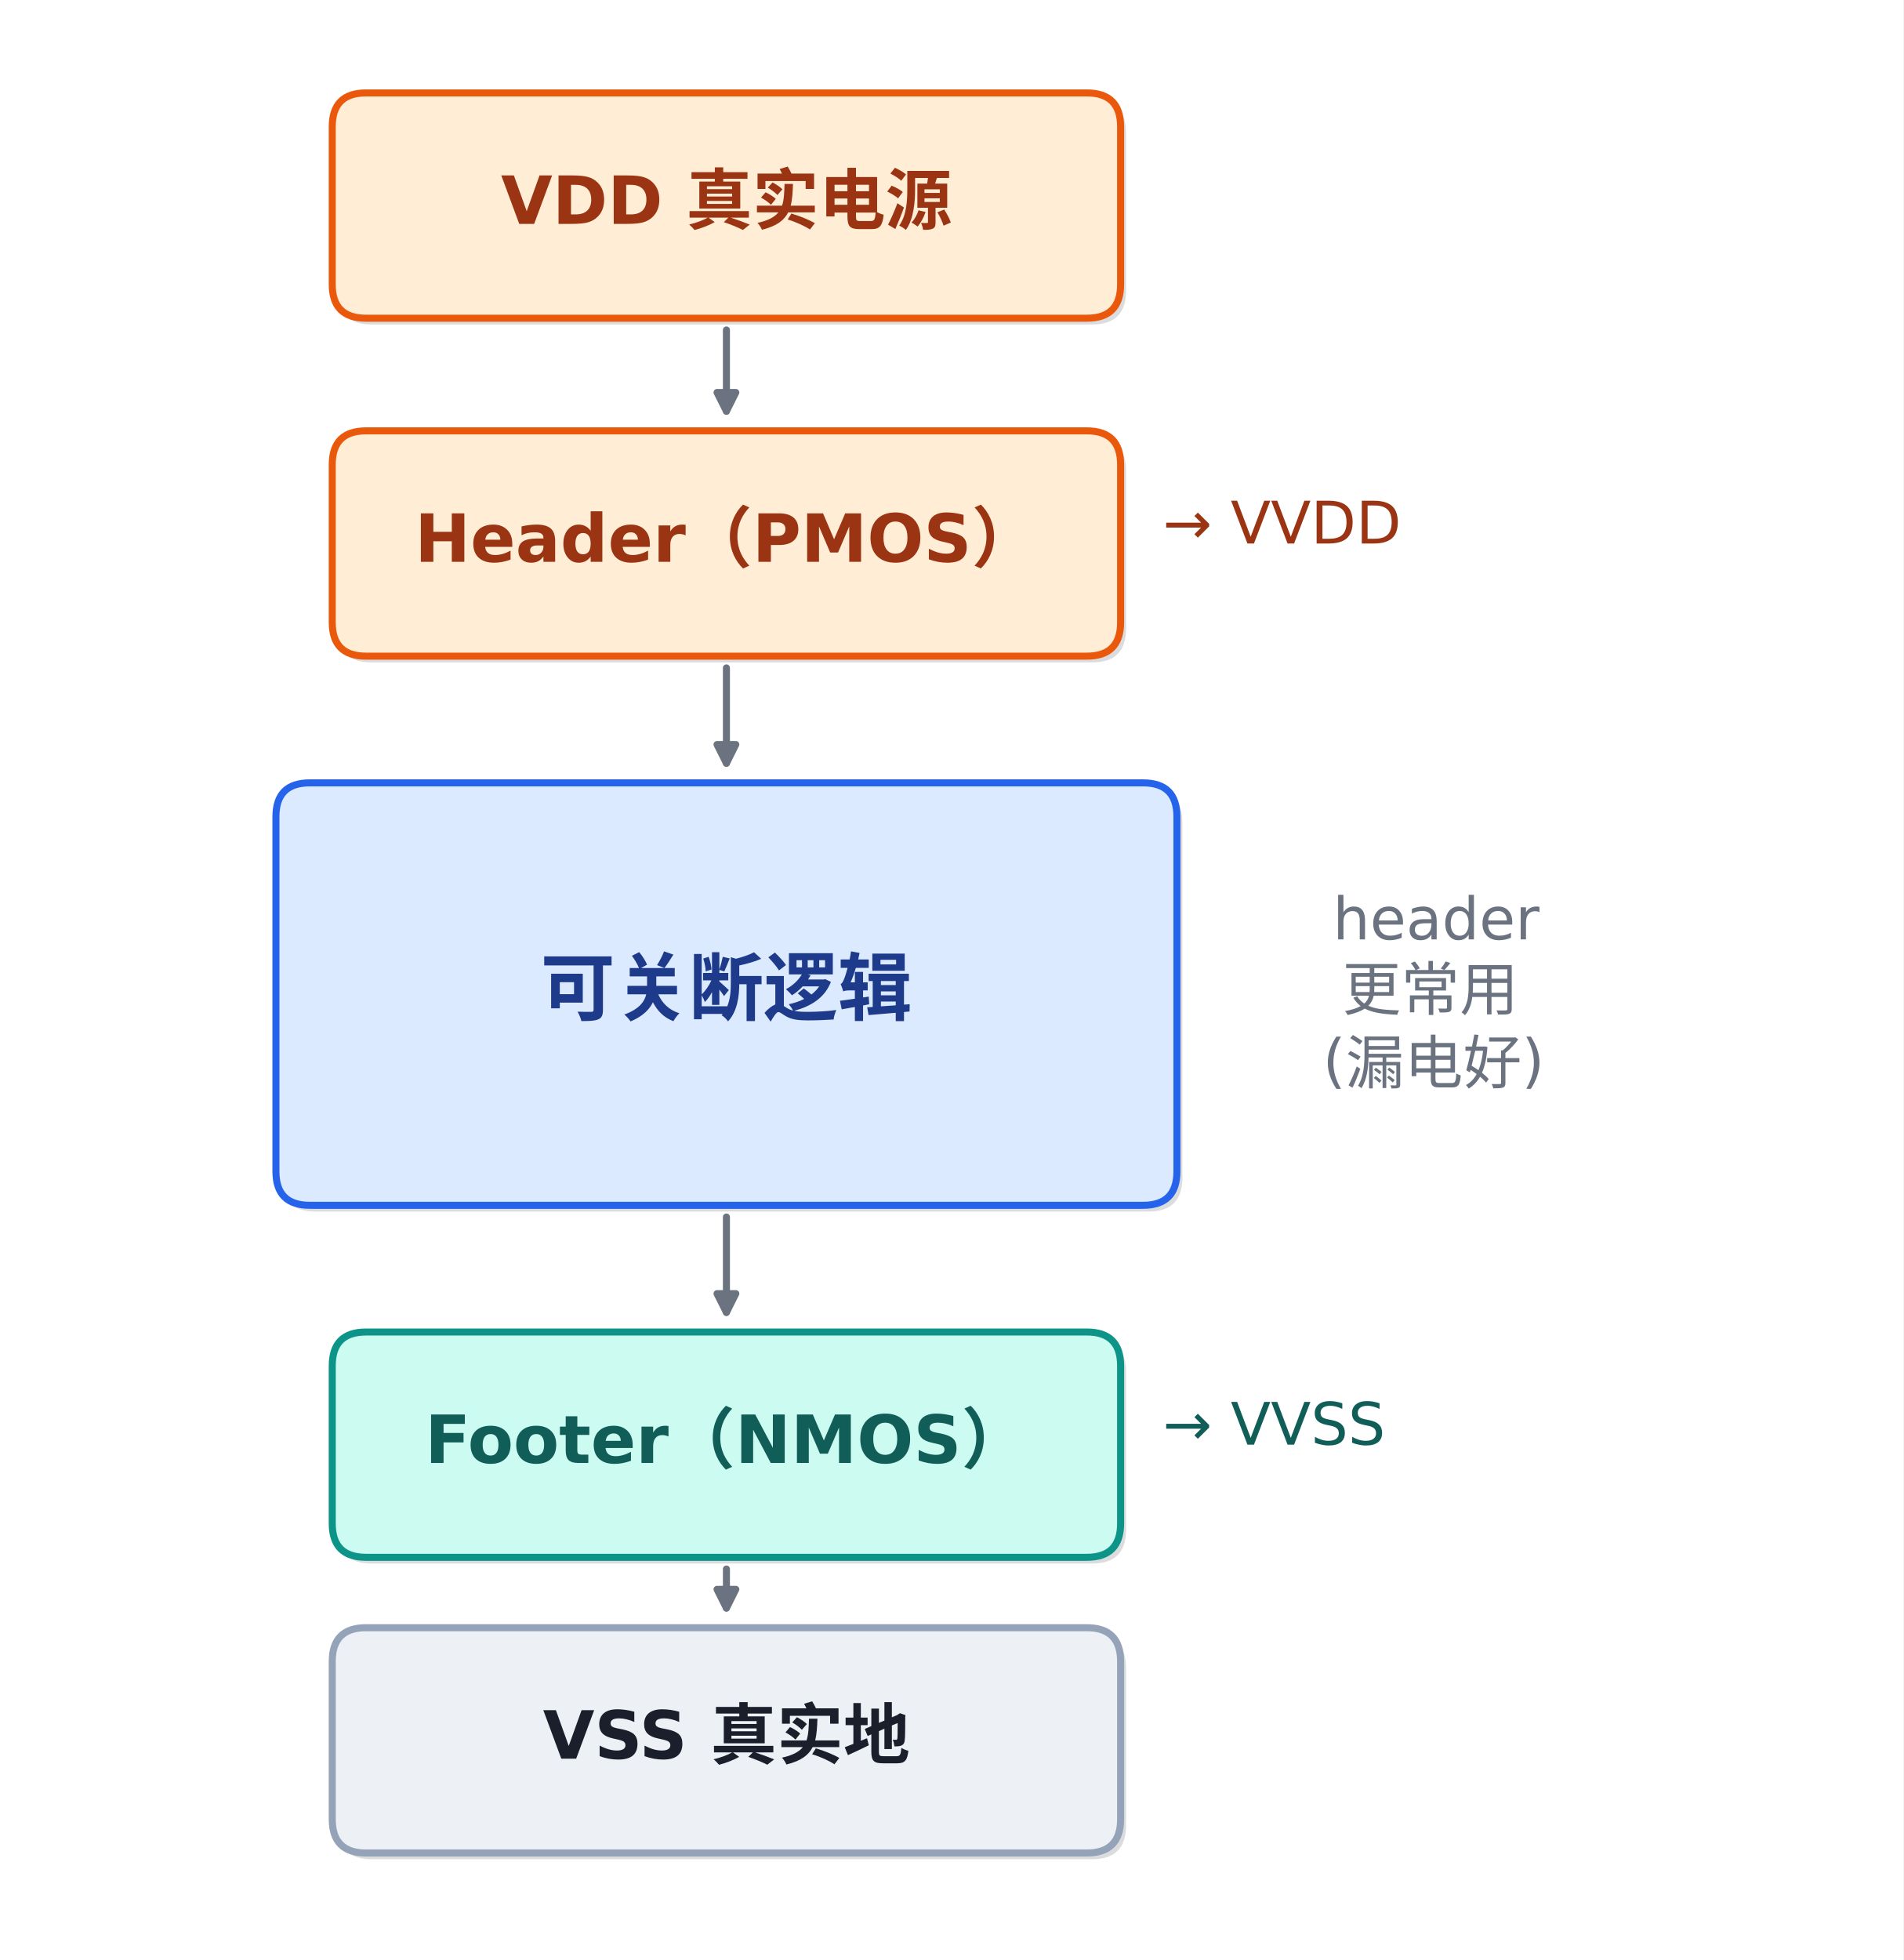
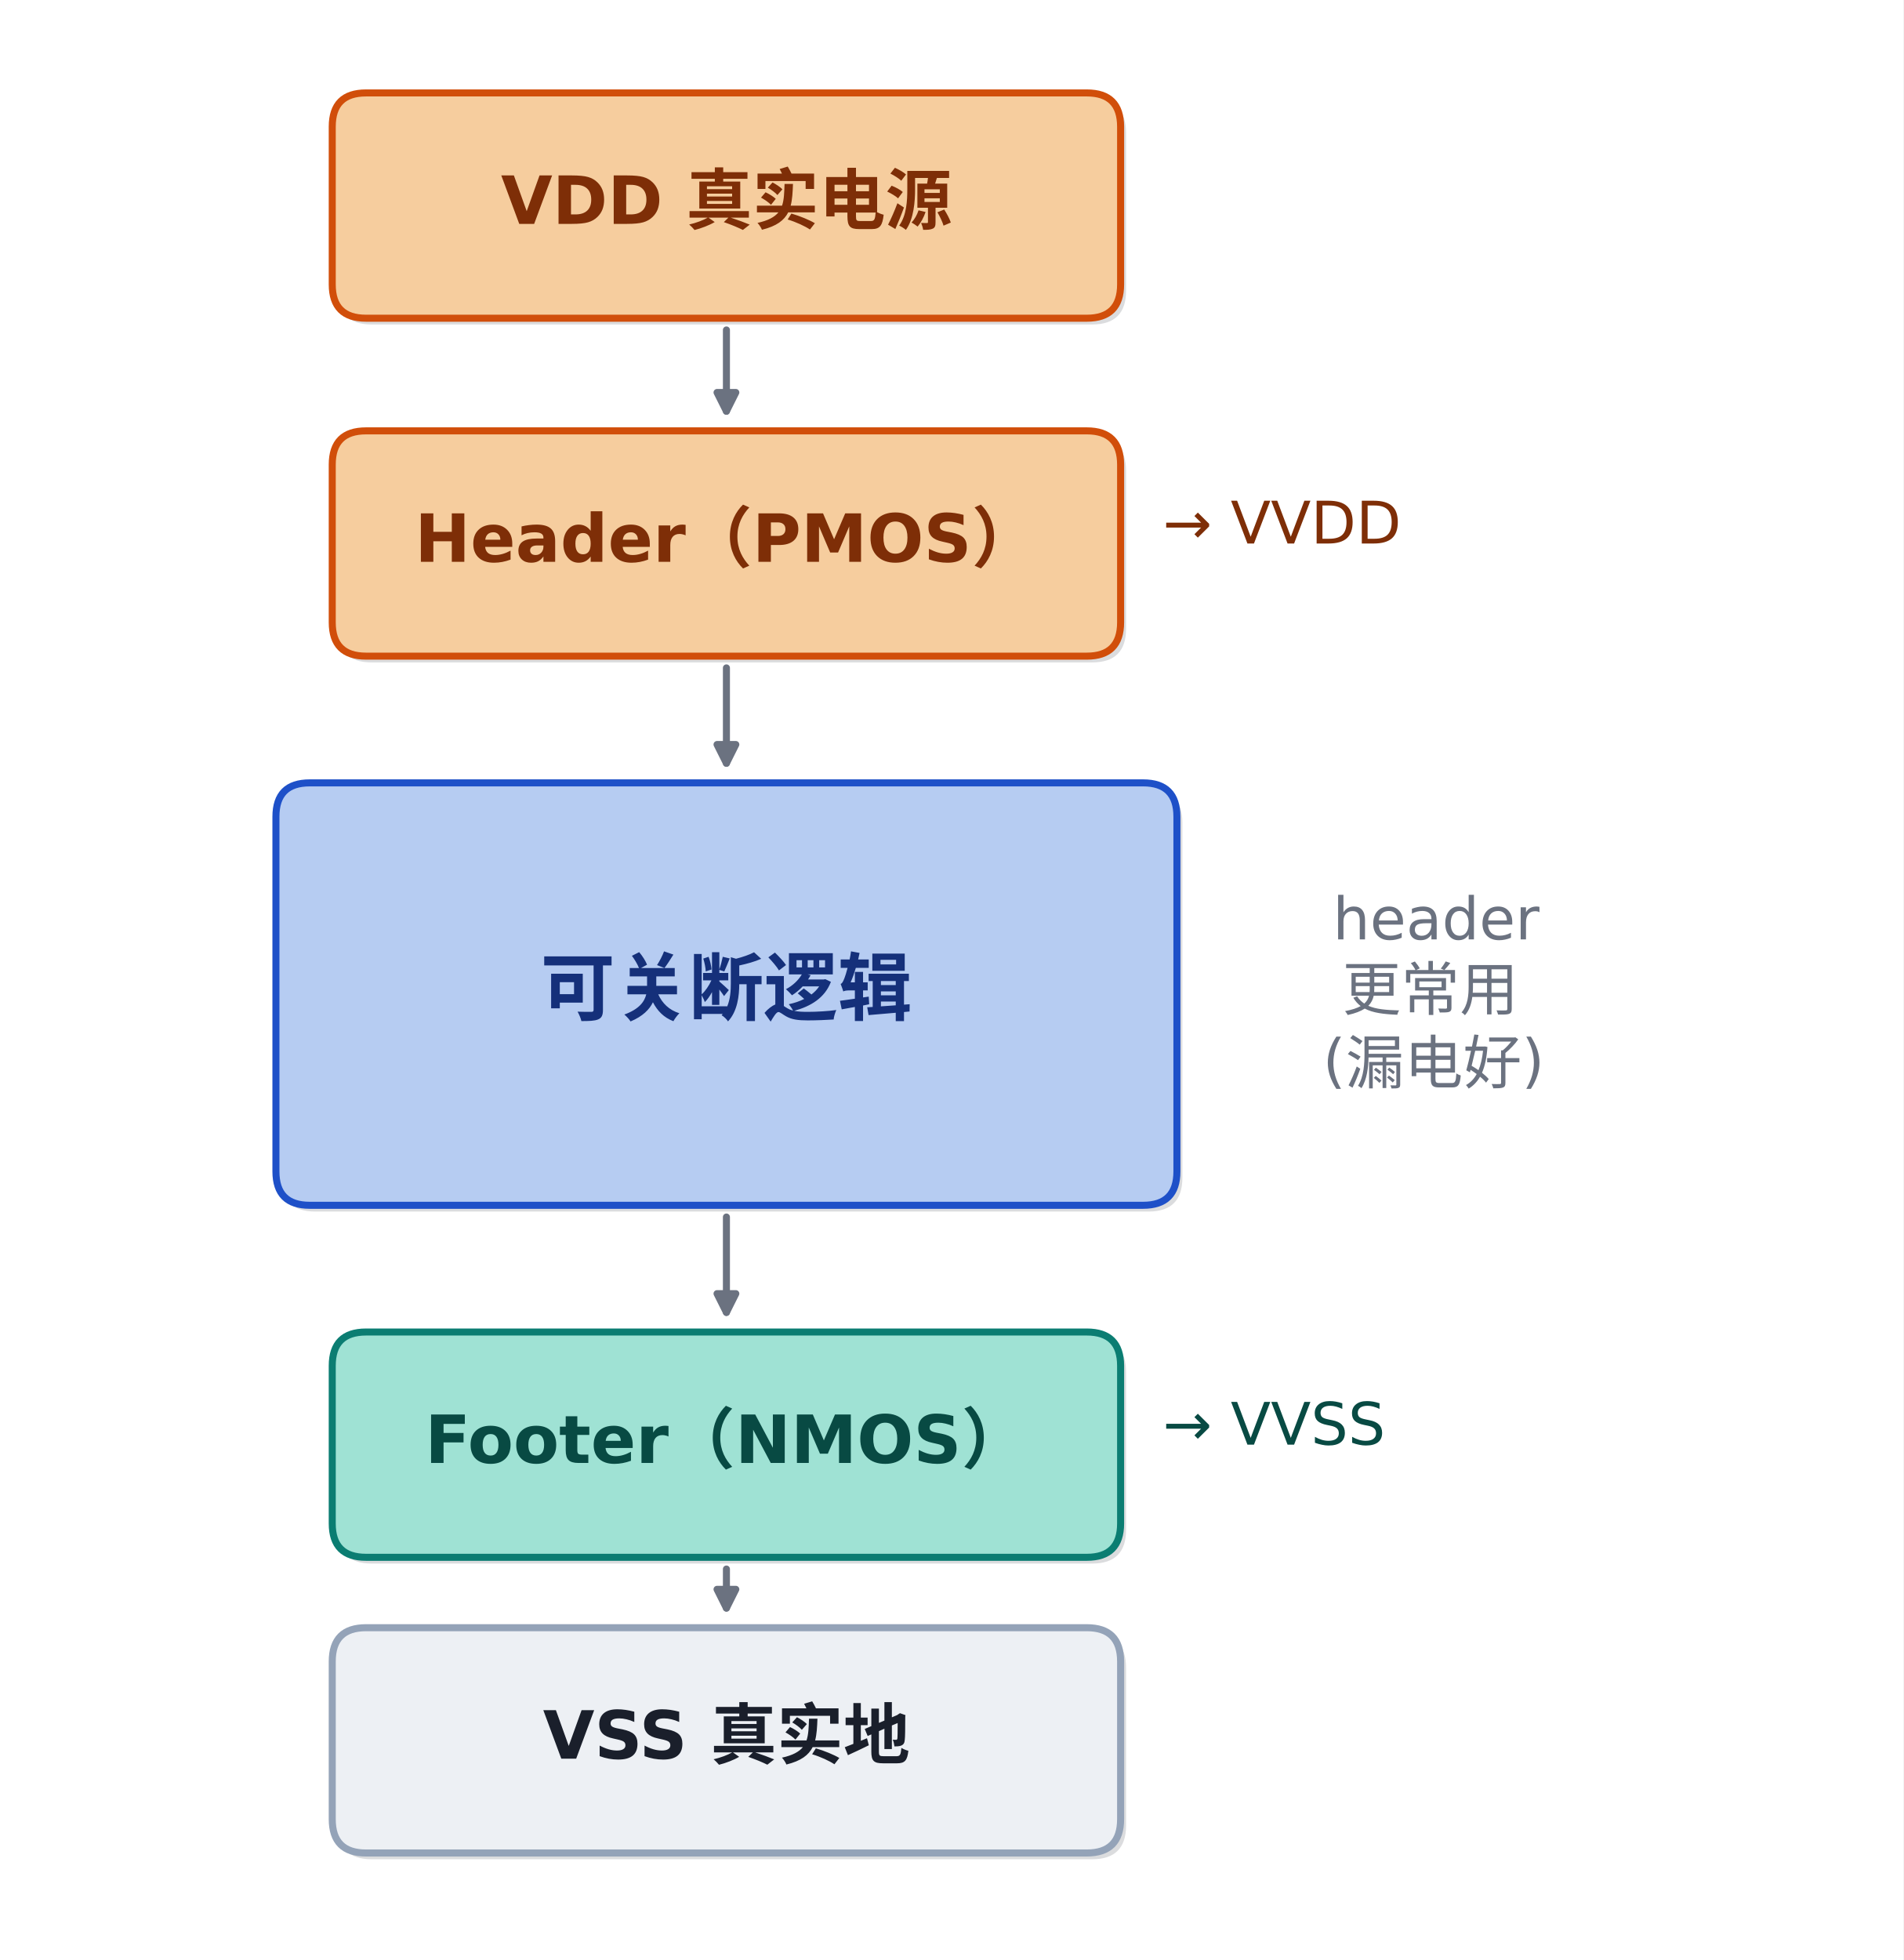
<svg xmlns="http://www.w3.org/2000/svg" width="486.72pt" height="501.12pt" viewBox="0 0 486.72 501.12" version="1.1">
  <defs>
    <style type="text/css">*{stroke-linejoin: round; stroke-linecap: butt}</style>
  </defs>
  <g id="figure_1">
    <g id="patch_1">
      <path d="M 0 501.12  L 486.72 501.12  L 486.72 0  L 0 0  z " style="fill: #ffffff" />
    </g>
    <g id="axes_1">
      <g id="patch_2">
-         <path d="M 5.76 495.36  L 480.96 495.36  L 480.96 5.76  L 5.76 5.76  z " clip-path="url(#p39b4417ba9)" style="fill: #ffffff" />
+         <path d="M 5.76 495.36  L 480.96 495.36  L 480.96 5.76  L 5.76 5.76  z " clip-path="url(#pa7e22071d5)" style="fill: #ffffff" />
      </g>
      <g id="patch_3">
-         <path d="M 95 82.96  L 279.32 82.96  Q 287.96 82.96 287.96 74.32  L 287.96 34  Q 287.96 25.36 279.32 25.36  L 95 25.36  Q 86.36 25.36 86.36 34  L 86.36 74.32  Q 86.36 82.96 95 82.96  z " clip-path="url(#p39b4417ba9)" style="fill: #1a1f2b; opacity: 0.16" />
-         <path d="M 93.6 81.36  L 277.92 81.36  Q 286.56 81.36 286.56 72.72  L 286.56 32.4  Q 286.56 23.76 277.92 23.76  L 93.6 23.76  Q 84.96 23.76 84.96 32.4  L 84.96 72.72  Q 84.96 81.36 93.6 81.36  z " clip-path="url(#p39b4417ba9)" style="fill: #ffedd5; stroke: #ea580c; stroke-width: 1.8; stroke-linejoin: miter" />
+         <path d="M 95 82.96  L 279.32 82.96  Q 287.96 82.96 287.96 74.32  L 287.96 34  Q 287.96 25.36 279.32 25.36  L 95 25.36  Q 86.36 25.36 86.36 34  L 86.36 74.32  Q 86.36 82.96 95 82.96  z " clip-path="url(#pa7e22071d5)" style="fill: #1a1f2b; opacity: 0.16" />
+         <path d="M 93.6 81.36  L 277.92 81.36  Q 286.56 81.36 286.56 72.72  L 286.56 32.4  Q 286.56 23.76 277.92 23.76  L 93.6 23.76  Q 84.96 23.76 84.96 32.4  L 84.96 72.72  Q 84.96 81.36 93.6 81.36  z " clip-path="url(#pa7e22071d5)" style="fill: #f6cd9e; stroke: #d14e0a; stroke-width: 1.8; stroke-linejoin: miter" />
      </g>
      <g id="patch_4">
-         <path d="M 95 169.36  L 279.32 169.36  Q 287.96 169.36 287.96 160.72  L 287.96 120.4  Q 287.96 111.76 279.32 111.76  L 95 111.76  Q 86.36 111.76 86.36 120.4  L 86.36 160.72  Q 86.36 169.36 95 169.36  z " clip-path="url(#p39b4417ba9)" style="fill: #1a1f2b; opacity: 0.16" />
-         <path d="M 93.6 167.76  L 277.92 167.76  Q 286.56 167.76 286.56 159.12  L 286.56 118.8  Q 286.56 110.16 277.92 110.16  L 93.6 110.16  Q 84.96 110.16 84.96 118.8  L 84.96 159.12  Q 84.96 167.76 93.6 167.76  z " clip-path="url(#p39b4417ba9)" style="fill: #ffedd5; stroke: #ea580c; stroke-width: 1.8; stroke-linejoin: miter" />
+         <path d="M 95 169.36  L 279.32 169.36  Q 287.96 169.36 287.96 160.72  L 287.96 120.4  Q 287.96 111.76 279.32 111.76  L 95 111.76  Q 86.36 111.76 86.36 120.4  L 86.36 160.72  Q 86.36 169.36 95 169.36  z " clip-path="url(#pa7e22071d5)" style="fill: #1a1f2b; opacity: 0.16" />
+         <path d="M 93.6 167.76  L 277.92 167.76  Q 286.56 167.76 286.56 159.12  L 286.56 118.8  Q 286.56 110.16 277.92 110.16  L 93.6 110.16  Q 84.96 110.16 84.96 118.8  L 84.96 159.12  Q 84.96 167.76 93.6 167.76  z " clip-path="url(#pa7e22071d5)" style="fill: #f6cd9e; stroke: #d14e0a; stroke-width: 1.8; stroke-linejoin: miter" />
      </g>
      <g id="patch_5">
-         <path d="M 80.6 309.76  L 293.72 309.76  Q 302.36 309.76 302.36 301.12  L 302.36 210.4  Q 302.36 201.76 293.72 201.76  L 80.6 201.76  Q 71.96 201.76 71.96 210.4  L 71.96 301.12  Q 71.96 309.76 80.6 309.76  z " clip-path="url(#p39b4417ba9)" style="fill: #1a1f2b; opacity: 0.16" />
-         <path d="M 79.2 308.16  L 292.32 308.16  Q 300.96 308.16 300.96 299.52  L 300.96 208.8  Q 300.96 200.16 292.32 200.16  L 79.2 200.16  Q 70.56 200.16 70.56 208.8  L 70.56 299.52  Q 70.56 308.16 79.2 308.16  z " clip-path="url(#p39b4417ba9)" style="fill: #dbeafe; stroke: #2563eb; stroke-width: 1.8; stroke-linejoin: miter" />
+         <path d="M 80.6 309.76  L 293.72 309.76  Q 302.36 309.76 302.36 301.12  L 302.36 210.4  Q 302.36 201.76 293.72 201.76  L 80.6 201.76  Q 71.96 201.76 71.96 210.4  L 71.96 301.12  Q 71.96 309.76 80.6 309.76  z " clip-path="url(#pa7e22071d5)" style="fill: #1a1f2b; opacity: 0.16" />
+         <path d="M 79.2 308.16  L 292.32 308.16  Q 300.96 308.16 300.96 299.52  L 300.96 208.8  Q 300.96 200.16 292.32 200.16  L 79.2 200.16  Q 70.56 200.16 70.56 208.8  L 70.56 299.52  Q 70.56 308.16 79.2 308.16  z " clip-path="url(#pa7e22071d5)" style="fill: #b6ccf2; stroke: #1e50c8; stroke-width: 1.8; stroke-linejoin: miter" />
      </g>
      <g id="patch_6">
-         <path d="M 95 399.76  L 279.32 399.76  Q 287.96 399.76 287.96 391.12  L 287.96 350.8  Q 287.96 342.16 279.32 342.16  L 95 342.16  Q 86.36 342.16 86.36 350.8  L 86.36 391.12  Q 86.36 399.76 95 399.76  z " clip-path="url(#p39b4417ba9)" style="fill: #1a1f2b; opacity: 0.16" />
-         <path d="M 93.6 398.16  L 277.92 398.16  Q 286.56 398.16 286.56 389.52  L 286.56 349.2  Q 286.56 340.56 277.92 340.56  L 93.6 340.56  Q 84.96 340.56 84.96 349.2  L 84.96 389.52  Q 84.96 398.16 93.6 398.16  z " clip-path="url(#p39b4417ba9)" style="fill: #ccfbf1; stroke: #0d9488; stroke-width: 1.8; stroke-linejoin: miter" />
+         <path d="M 95 399.76  L 279.32 399.76  Q 287.96 399.76 287.96 391.12  L 287.96 350.8  Q 287.96 342.16 279.32 342.16  L 95 342.16  Q 86.36 342.16 86.36 350.8  L 86.36 391.12  Q 86.36 399.76 95 399.76  z " clip-path="url(#pa7e22071d5)" style="fill: #1a1f2b; opacity: 0.16" />
+         <path d="M 93.6 398.16  L 277.92 398.16  Q 286.56 398.16 286.56 389.52  L 286.56 349.2  Q 286.56 340.56 277.92 340.56  L 93.6 340.56  Q 84.96 340.56 84.96 349.2  L 84.96 389.52  Q 84.96 398.16 93.6 398.16  z " clip-path="url(#pa7e22071d5)" style="fill: #9fe2d4; stroke: #0b7d72; stroke-width: 1.8; stroke-linejoin: miter" />
      </g>
      <g id="patch_7">
-         <path d="M 95 475.36  L 279.32 475.36  Q 287.96 475.36 287.96 466.72  L 287.96 426.4  Q 287.96 417.76 279.32 417.76  L 95 417.76  Q 86.36 417.76 86.36 426.4  L 86.36 466.72  Q 86.36 475.36 95 475.36  z " clip-path="url(#p39b4417ba9)" style="fill: #1a1f2b; opacity: 0.16" />
-         <path d="M 93.6 473.76  L 277.92 473.76  Q 286.56 473.76 286.56 465.12  L 286.56 424.8  Q 286.56 416.16 277.92 416.16  L 93.6 416.16  Q 84.96 416.16 84.96 424.8  L 84.96 465.12  Q 84.96 473.76 93.6 473.76  z " clip-path="url(#p39b4417ba9)" style="fill: #edf0f4; stroke: #94a3b8; stroke-width: 1.8; stroke-linejoin: miter" />
+         <path d="M 95 475.36  L 279.32 475.36  Q 287.96 475.36 287.96 466.72  L 287.96 426.4  Q 287.96 417.76 279.32 417.76  L 95 417.76  Q 86.36 417.76 86.36 426.4  L 86.36 466.72  Q 86.36 475.36 95 475.36  z " clip-path="url(#pa7e22071d5)" style="fill: #1a1f2b; opacity: 0.16" />
+         <path d="M 93.6 473.76  L 277.92 473.76  Q 286.56 473.76 286.56 465.12  L 286.56 424.8  Q 286.56 416.16 277.92 416.16  L 93.6 416.16  Q 84.96 416.16 84.96 424.8  L 84.96 465.12  Q 84.96 473.76 93.6 473.76  z " clip-path="url(#pa7e22071d5)" style="fill: #edf0f4; stroke: #94a3b8; stroke-width: 1.8; stroke-linejoin: miter" />
      </g>
      <g id="text_1">
-         <text style="font-size: 15px; font-family: 'Microsoft YaHei', 'Microsoft YaHei UI', 'SimHei', 'Segoe UI', 'DejaVu Sans', sans-serif; text-anchor: start; fill: #9a3412" x="297.36" y="138.96" transform="rotate(-0 297.36 138.96)">→ VVDD</text>
+         <text style="font-size: 15px; font-family: 'Microsoft YaHei', 'Microsoft YaHei UI', 'SimHei', 'Segoe UI', 'DejaVu Sans', sans-serif; text-anchor: start; fill: #7e2e07" x="297.36" y="138.96" transform="rotate(-0 297.36 138.96)">→ VVDD</text>
      </g>
      <g id="text_2">
-         <text style="font-size: 15px; font-family: 'Microsoft YaHei', 'Microsoft YaHei UI', 'SimHei', 'Segoe UI', 'DejaVu Sans', sans-serif; text-anchor: start; fill: #115e59" x="297.36" y="369.36" transform="rotate(-0 297.36 369.36)">→ VVSS</text>
+         <text style="font-size: 15px; font-family: 'Microsoft YaHei', 'Microsoft YaHei UI', 'SimHei', 'Segoe UI', 'DejaVu Sans', sans-serif; text-anchor: start; fill: #084a43" x="297.36" y="369.36" transform="rotate(-0 297.36 369.36)">→ VVSS</text>
      </g>
      <g id="patch_8">
-         <path d="M 185.76 84.359  Q 185.76 95.759 185.76 105.146  " clip-path="url(#p39b4417ba9)" style="fill: none; stroke: #6b7280; stroke-width: 1.8; stroke-linecap: round" />
-         <path d="M 188.16 100.346  L 185.76 105.146  L 183.36 100.346  z " clip-path="url(#p39b4417ba9)" style="fill: #6b7280; stroke: #6b7280; stroke-width: 1.8; stroke-linecap: round" />
+         <path d="M 185.76 84.359  Q 185.76 95.759 185.76 105.146  " clip-path="url(#pa7e22071d5)" style="fill: none; stroke: #6b7280; stroke-width: 1.8; stroke-linecap: round" />
+         <path d="M 188.16 100.346  L 185.76 105.146  L 183.36 100.346  z " clip-path="url(#pa7e22071d5)" style="fill: #6b7280; stroke: #6b7280; stroke-width: 1.8; stroke-linecap: round" />
      </g>
      <g id="patch_9">
-         <path d="M 185.76 170.762  Q 185.76 183.963 185.76 195.151  " clip-path="url(#p39b4417ba9)" style="fill: none; stroke: #6b7280; stroke-width: 1.8; stroke-linecap: round" />
-         <path d="M 188.16 190.351  L 185.76 195.151  L 183.36 190.351  z " clip-path="url(#p39b4417ba9)" style="fill: #6b7280; stroke: #6b7280; stroke-width: 1.8; stroke-linecap: round" />
+         <path d="M 185.76 170.762  Q 185.76 183.963 185.76 195.151  " clip-path="url(#pa7e22071d5)" style="fill: none; stroke: #6b7280; stroke-width: 1.8; stroke-linecap: round" />
+         <path d="M 188.16 190.351  L 185.76 195.151  L 183.36 190.351  z " clip-path="url(#pa7e22071d5)" style="fill: #6b7280; stroke: #6b7280; stroke-width: 1.8; stroke-linecap: round" />
      </g>
      <g id="patch_10">
-         <path d="M 185.76 311.162  Q 185.76 324.363 185.76 335.551  " clip-path="url(#p39b4417ba9)" style="fill: none; stroke: #6b7280; stroke-width: 1.8; stroke-linecap: round" />
-         <path d="M 188.16 330.751  L 185.76 335.551  L 183.36 330.751  z " clip-path="url(#p39b4417ba9)" style="fill: #6b7280; stroke: #6b7280; stroke-width: 1.8; stroke-linecap: round" />
+         <path d="M 185.76 311.162  Q 185.76 324.363 185.76 335.551  " clip-path="url(#pa7e22071d5)" style="fill: none; stroke: #6b7280; stroke-width: 1.8; stroke-linecap: round" />
+         <path d="M 188.16 330.751  L 185.76 335.551  L 183.36 330.751  z " clip-path="url(#pa7e22071d5)" style="fill: #6b7280; stroke: #6b7280; stroke-width: 1.8; stroke-linecap: round" />
      </g>
      <g id="patch_11">
-         <path d="M 185.76 401.161  Q 185.76 407.161 185.76 411.149  " clip-path="url(#p39b4417ba9)" style="fill: none; stroke: #6b7280; stroke-width: 1.8; stroke-linecap: round" />
-         <path d="M 188.16 406.349  L 185.76 411.149  L 183.36 406.349  z " clip-path="url(#p39b4417ba9)" style="fill: #6b7280; stroke: #6b7280; stroke-width: 1.8; stroke-linecap: round" />
+         <path d="M 185.76 401.161  Q 185.76 407.161 185.76 411.149  " clip-path="url(#pa7e22071d5)" style="fill: none; stroke: #6b7280; stroke-width: 1.8; stroke-linecap: round" />
+         <path d="M 188.16 406.349  L 185.76 411.149  L 183.36 406.349  z " clip-path="url(#pa7e22071d5)" style="fill: #6b7280; stroke: #6b7280; stroke-width: 1.8; stroke-linecap: round" />
      </g>
      <g id="text_3">
        <text style="font-size: 15px; font-family: 'Microsoft YaHei', 'Microsoft YaHei UI', 'SimHei', 'Segoe UI', 'DejaVu Sans', sans-serif; fill: #6b7280" transform="translate(340.8237 240.1732)">header</text>
        <text style="font-size: 15px; font-family: 'Microsoft YaHei', 'Microsoft YaHei UI', 'SimHei', 'Segoe UI', 'DejaVu Sans', sans-serif; fill: #6b7280" transform="translate(343.26 258.2909)">更常用</text>
        <text style="font-size: 15px; font-family: 'Microsoft YaHei', 'Microsoft YaHei UI', 'SimHei', 'Segoe UI', 'DejaVu Sans', sans-serif; fill: #6b7280" transform="translate(338.2491 276.4085)">(漏电好)</text>
      </g>
      <g id="text_4">
-         <text style="font-weight: 700; font-size: 17px; font-family: 'Microsoft YaHei', 'Microsoft YaHei UI', 'SimHei', 'Segoe UI', 'DejaVu Sans', sans-serif; text-anchor: middle; fill: #9a3412" x="185.76" y="57.242" transform="rotate(-0 185.76 57.24164)">VDD 真实电源</text>
+         <text style="font-weight: 700; font-size: 17px; font-family: 'Microsoft YaHei', 'Microsoft YaHei UI', 'SimHei', 'Segoe UI', 'DejaVu Sans', sans-serif; text-anchor: middle; fill: #7e2e07" x="185.76" y="57.242" transform="rotate(-0 185.76 57.24164)">VDD 真实电源</text>
      </g>
      <g id="text_5">
-         <text style="font-weight: 700; font-size: 17px; font-family: 'Microsoft YaHei', 'Microsoft YaHei UI', 'SimHei', 'Segoe UI', 'DejaVu Sans', sans-serif; text-anchor: middle; fill: #9a3412" x="185.76" y="143.642" transform="rotate(-0 185.76 143.6416)">Header（PMOS）</text>
+         <text style="font-weight: 700; font-size: 17px; font-family: 'Microsoft YaHei', 'Microsoft YaHei UI', 'SimHei', 'Segoe UI', 'DejaVu Sans', sans-serif; text-anchor: middle; fill: #7e2e07" x="185.76" y="143.642" transform="rotate(-0 185.76 143.6416)">Header（PMOS）</text>
      </g>
      <g id="text_6">
-         <text style="font-weight: 700; font-size: 19px; font-family: 'Microsoft YaHei', 'Microsoft YaHei UI', 'SimHei', 'Segoe UI', 'DejaVu Sans', sans-serif; text-anchor: middle; fill: #1e3a8a" x="185.76" y="259.392" transform="rotate(-0 185.76 259.3924)">可关断逻辑</text>
+         <text style="font-weight: 700; font-size: 19px; font-family: 'Microsoft YaHei', 'Microsoft YaHei UI', 'SimHei', 'Segoe UI', 'DejaVu Sans', sans-serif; text-anchor: middle; fill: #15307a" x="185.76" y="259.392" transform="rotate(-0 185.76 259.3924)">可关断逻辑</text>
      </g>
      <g id="text_7">
-         <text style="font-weight: 700; font-size: 17px; font-family: 'Microsoft YaHei', 'Microsoft YaHei UI', 'SimHei', 'Segoe UI', 'DejaVu Sans', sans-serif; text-anchor: middle; fill: #115e59" x="185.76" y="374.042" transform="rotate(-0 185.76 374.0416)">Footer（NMOS）</text>
+         <text style="font-weight: 700; font-size: 17px; font-family: 'Microsoft YaHei', 'Microsoft YaHei UI', 'SimHei', 'Segoe UI', 'DejaVu Sans', sans-serif; text-anchor: middle; fill: #084a43" x="185.76" y="374.042" transform="rotate(-0 185.76 374.0416)">Footer（NMOS）</text>
      </g>
      <g id="text_8">
        <text style="font-weight: 700; font-size: 17px; font-family: 'Microsoft YaHei', 'Microsoft YaHei UI', 'SimHei', 'Segoe UI', 'DejaVu Sans', sans-serif; text-anchor: middle; fill: #1a1f2b" x="185.76" y="449.642" transform="rotate(-0 185.76 449.6416)">VSS 真实地</text>
      </g>
    </g>
  </g>
  <defs>
-     <clipPath id="p39b4417ba9">
+     <clipPath id="pa7e22071d5">
      <rect x="5.76" y="5.76" width="475.2" height="489.6" />
    </clipPath>
  </defs>
</svg>
